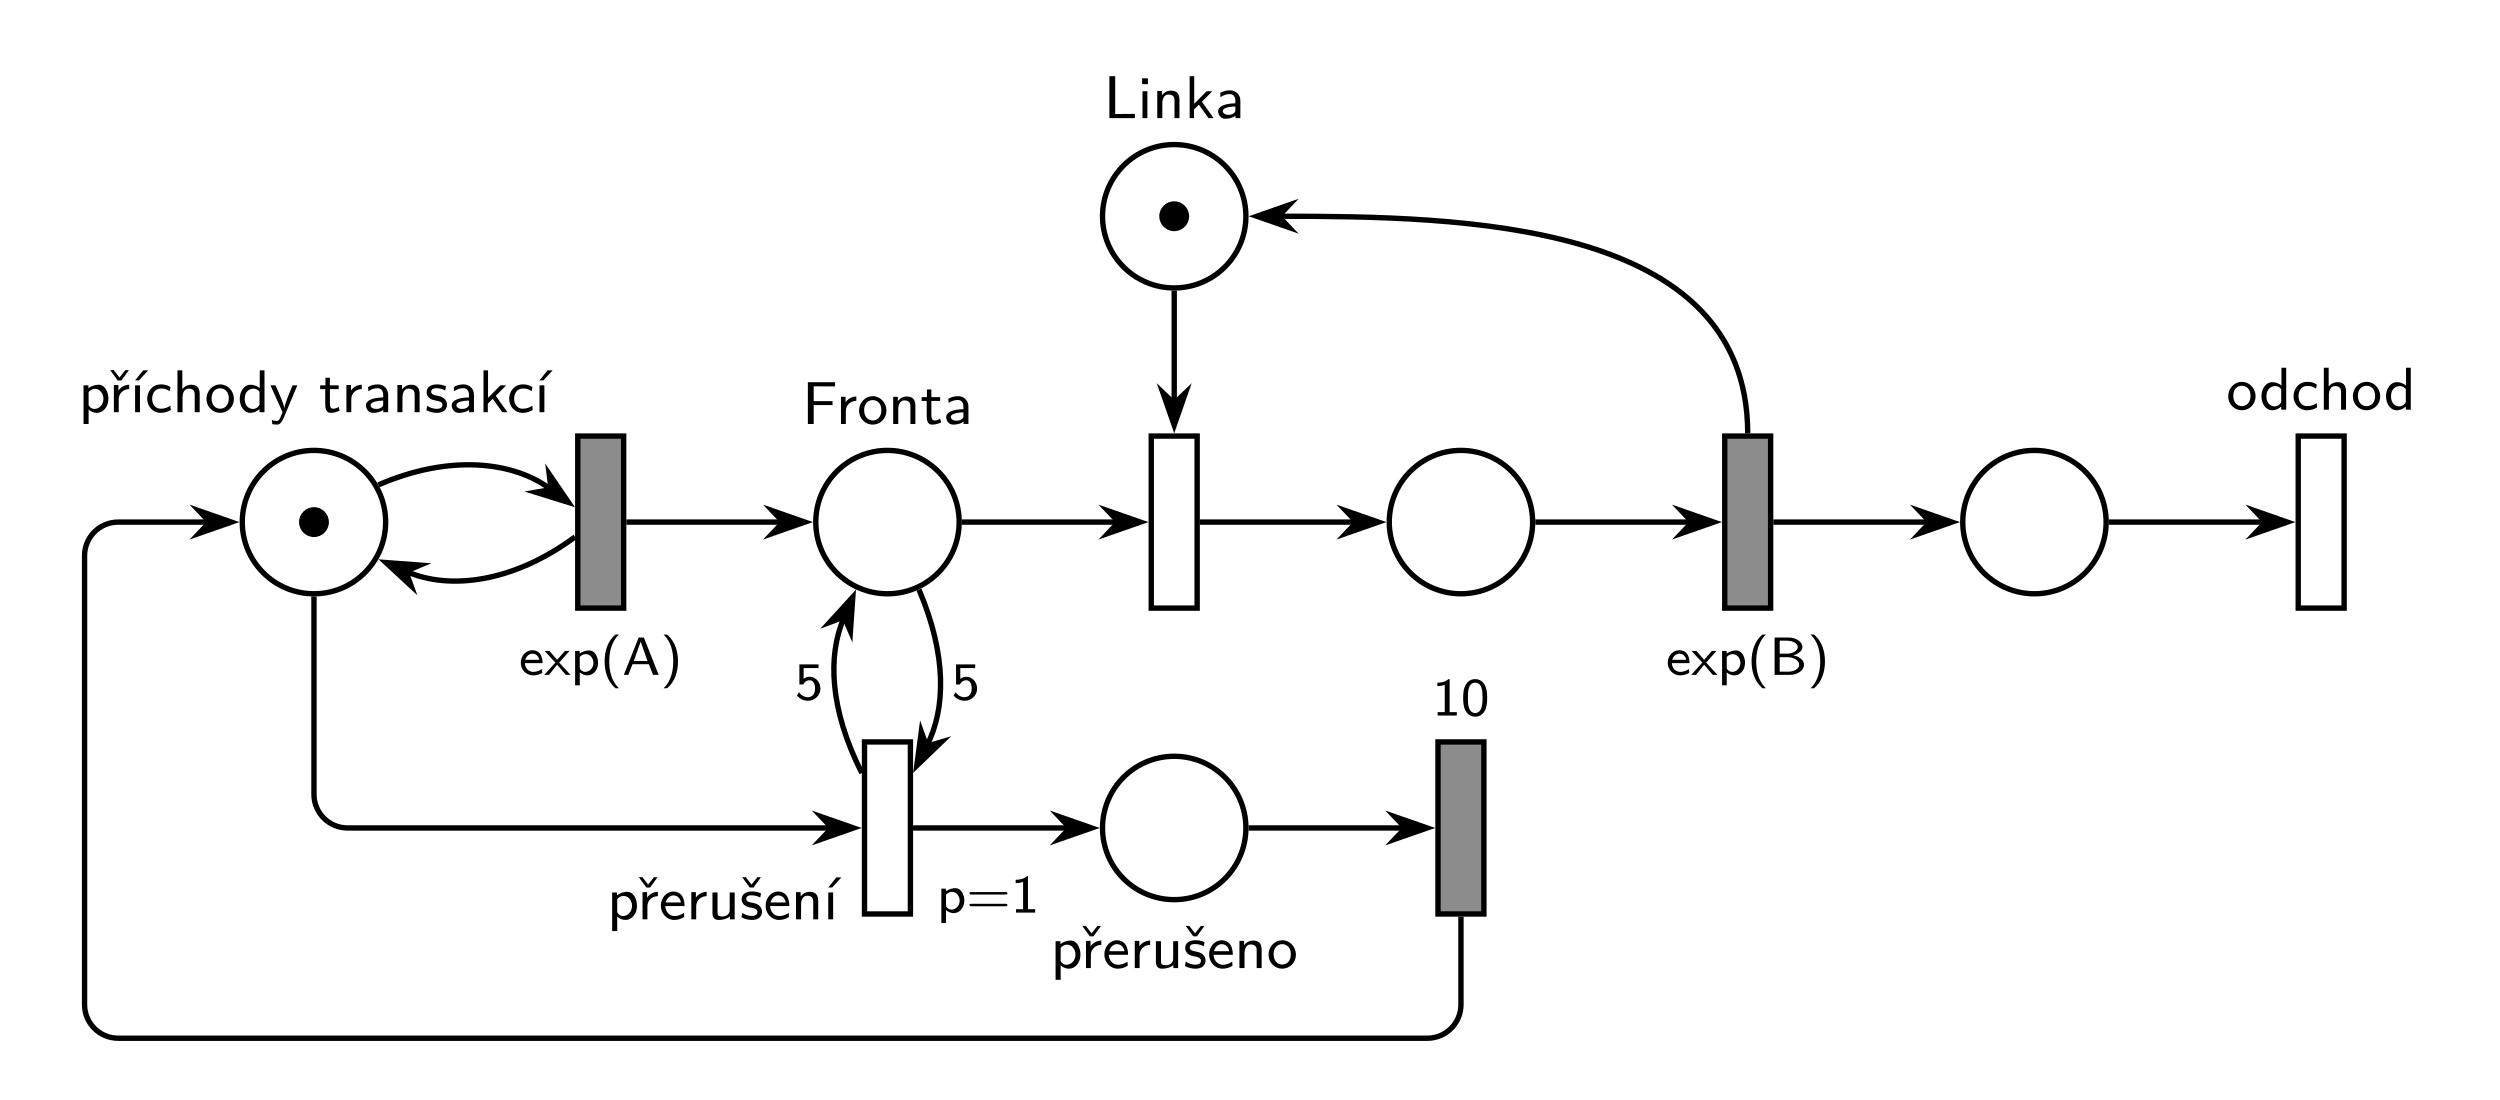
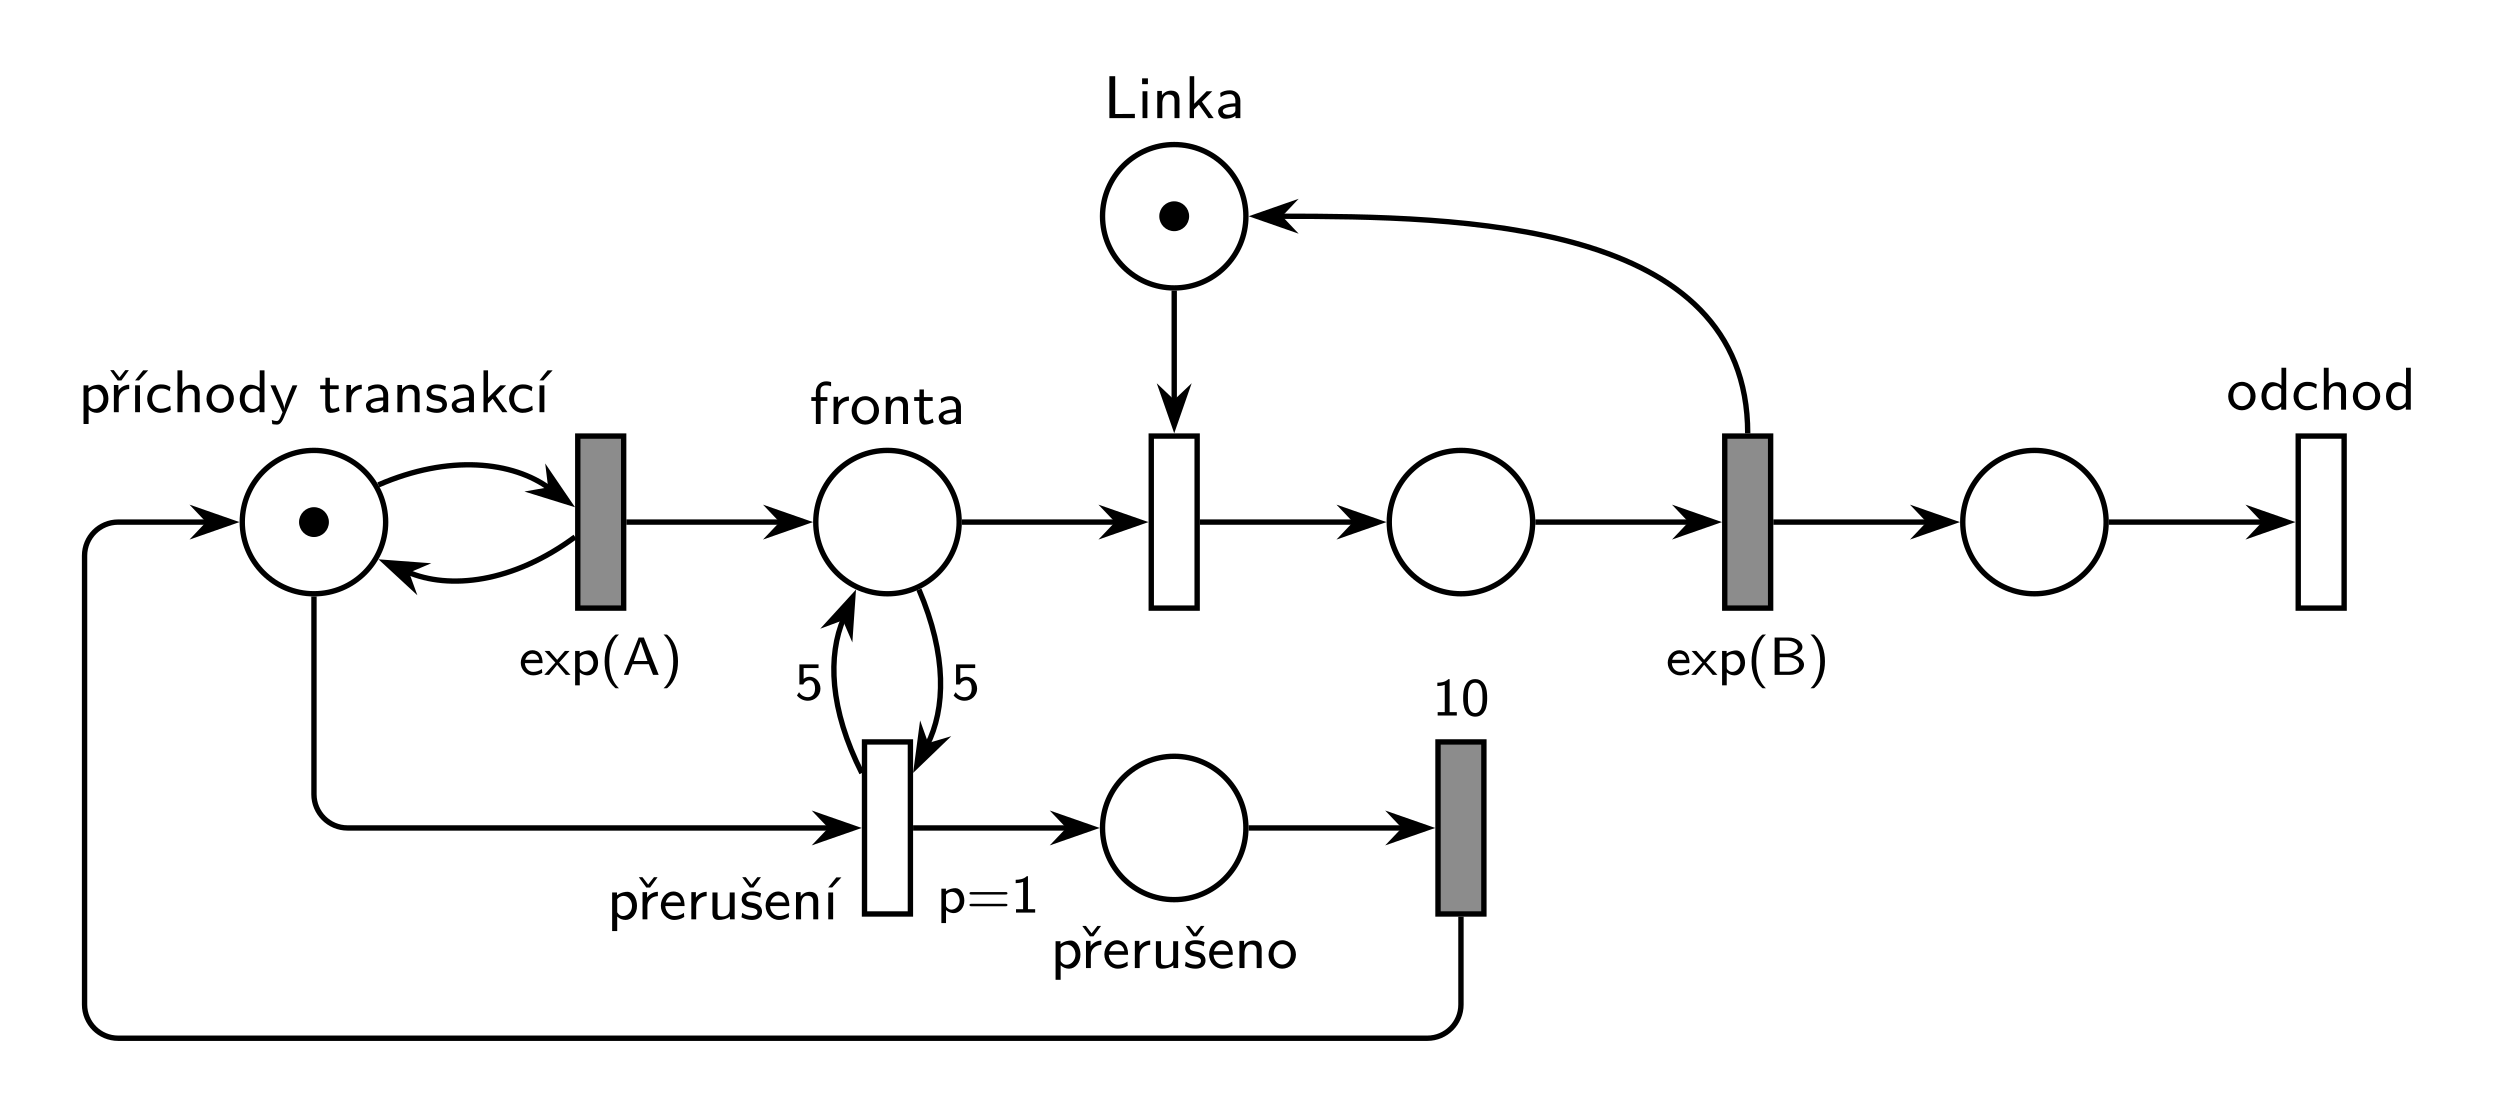
<svg xmlns="http://www.w3.org/2000/svg" xmlns:xlink="http://www.w3.org/1999/xlink" width="369.179pt" height="162.324pt" viewBox="0 0 369.179 162.324">
  <defs>
    <g>
      <g id="glyph-0-0">
        <path d="M 4.406 -1.984 C 4.406 -3.062 3.844 -4.062 2.984 -4.062 C 2.734 -4.062 2.062 -4.016 1.453 -3.531 L 1.453 -3.969 L 0.734 -3.969 L 0.734 1.734 L 1.484 1.734 L 1.484 -0.406 C 1.812 -0.094 2.25 0.094 2.719 0.094 C 3.625 0.094 4.406 -0.781 4.406 -1.984 Z M 3.672 -1.984 C 3.672 -1.125 3.047 -0.484 2.344 -0.484 C 2.062 -0.484 1.734 -0.594 1.484 -1.031 L 1.484 -2.969 C 1.594 -3.125 1.922 -3.453 2.438 -3.453 C 3.109 -3.453 3.672 -2.812 3.672 -1.984 Z M 3.672 -1.984 " />
      </g>
      <g id="glyph-0-1">
        <path d="M 3 -3.422 L 3 -4.062 C 2.359 -4.047 1.766 -3.734 1.406 -3.203 L 1.406 -4.016 L 0.734 -4.016 L 0.734 0 L 1.453 0 L 1.453 -1.906 C 1.453 -2.844 2.188 -3.406 3 -3.422 Z M 2.953 -6.219 L 2.422 -6.219 L 1.562 -5.125 L 0.719 -6.219 L 0.188 -6.219 L 1.297 -4.688 L 1.844 -4.688 Z M 2.953 -6.219 " />
      </g>
      <g id="glyph-0-2">
        <path d="M 1.453 0 L 1.453 -3.969 L 0.734 -3.969 L 0.734 0 Z M 2.672 -6.188 L 1.922 -6.188 L 0.734 -4.703 L 1.312 -4.703 Z M 2.672 -6.188 " />
      </g>
      <g id="glyph-0-3">
        <path d="M 3.812 -0.328 L 3.75 -0.969 C 3.328 -0.672 2.859 -0.516 2.312 -0.516 C 1.562 -0.516 1.062 -1.141 1.062 -1.984 C 1.062 -2.672 1.406 -3.5 2.359 -3.5 C 2.922 -3.5 3.203 -3.406 3.656 -3.094 L 3.766 -3.719 C 3.266 -4 2.984 -4.109 2.344 -4.109 C 1.078 -4.109 0.328 -3.047 0.328 -1.984 C 0.328 -0.875 1.156 0.094 2.312 0.094 C 2.938 0.094 3.406 -0.094 3.812 -0.328 Z M 3.812 -0.328 " />
      </g>
      <g id="glyph-0-4">
        <path d="M 4 0 L 4 -2.656 C 4 -3.312 3.828 -4.062 2.75 -4.062 C 2.234 -4.062 1.75 -3.812 1.438 -3.422 L 1.438 -6.188 L 0.719 -6.188 L 0.719 0 L 1.469 0 L 1.469 -2.172 C 1.469 -2.766 1.688 -3.484 2.375 -3.484 C 3.266 -3.484 3.266 -2.844 3.266 -2.594 L 3.266 0 Z M 4 0 " />
      </g>
      <g id="glyph-0-5">
        <path d="M 4.312 -1.969 C 4.312 -3.125 3.422 -4.109 2.281 -4.109 C 1.172 -4.109 0.266 -3.156 0.266 -1.969 C 0.266 -0.781 1.203 0.094 2.281 0.094 C 3.391 0.094 4.312 -0.797 4.312 -1.969 Z M 3.562 -2.047 C 3.562 -1.016 2.938 -0.516 2.297 -0.516 C 1.609 -0.516 1.016 -1.047 1.016 -2.047 C 1.016 -3.094 1.672 -3.531 2.281 -3.531 C 2.922 -3.531 3.562 -3.078 3.562 -2.047 Z M 3.562 -2.047 " />
      </g>
      <g id="glyph-0-6">
        <path d="M 3.984 0 L 3.984 -6.188 L 3.281 -6.188 L 3.281 -3.562 C 2.781 -3.984 2.203 -4.062 1.922 -4.062 C 1.016 -4.062 0.328 -3.125 0.328 -1.984 C 0.328 -0.828 1.016 0.094 1.875 0.094 C 2.156 0.094 2.719 0.031 3.25 -0.469 L 3.25 0 Z M 3.25 -1.266 C 3.25 -1.094 3.25 -1.078 3.156 -0.953 C 2.906 -0.625 2.609 -0.484 2.281 -0.484 C 1.703 -0.484 1.062 -0.906 1.062 -1.969 C 1.062 -3.109 1.812 -3.484 2.375 -3.484 C 2.797 -3.484 3.078 -3.25 3.25 -3.016 Z M 3.25 -1.266 " />
      </g>
      <g id="glyph-0-7">
        <path d="M 4.094 -3.969 L 3.391 -3.969 C 2.719 -2.344 2.219 -1.156 2.172 -0.531 C 2.156 -0.938 1.781 -1.859 1.672 -2.109 C 1.297 -3.031 1.156 -3.328 0.875 -3.969 L 0.125 -3.969 L 1.906 0 L 1.578 0.797 C 1.344 1.297 1.172 1.297 1.047 1.297 C 0.906 1.297 0.594 1.266 0.328 1.141 L 0.391 1.75 C 0.406 1.766 0.734 1.828 1.047 1.828 C 1.281 1.828 1.672 1.828 2.109 0.766 Z M 4.094 -3.969 " />
      </g>
      <g id="glyph-0-8">
        <path d="M 3.047 -0.234 L 2.906 -0.797 C 2.672 -0.609 2.359 -0.516 2.078 -0.516 C 1.734 -0.516 1.609 -0.828 1.609 -1.281 L 1.609 -3.406 L 2.906 -3.406 L 2.906 -3.969 L 1.609 -3.969 L 1.609 -5.094 L 0.953 -5.094 L 0.953 -3.969 L 0.172 -3.969 L 0.172 -3.406 L 0.922 -3.406 L 0.922 -1.125 C 0.922 -0.594 1.047 0.094 1.688 0.094 C 2.094 0.094 2.547 0.016 3.047 -0.234 Z M 3.047 -0.234 " />
      </g>
      <g id="glyph-0-9">
        <path d="M 3 -3.422 L 3 -4.062 C 2.359 -4.047 1.766 -3.734 1.406 -3.203 L 1.406 -4.016 L 0.734 -4.016 L 0.734 0 L 1.453 0 L 1.453 -1.906 C 1.453 -2.844 2.188 -3.406 3 -3.422 Z M 3 -3.422 " />
      </g>
      <g id="glyph-0-10">
        <path d="M 3.766 0 L 3.766 -2.578 C 3.766 -3.469 3.109 -4.109 2.234 -4.109 C 1.656 -4.109 1.219 -3.969 0.797 -3.719 L 0.844 -3.094 C 1.297 -3.422 1.734 -3.547 2.219 -3.547 C 2.719 -3.547 3.031 -3.156 3.031 -2.562 L 3.031 -2.188 C 1.484 -2.156 0.484 -1.75 0.484 -1.031 C 0.484 -0.609 0.766 0.094 1.531 0.094 C 1.719 0.094 2.484 0.078 3.047 -0.344 L 3.047 0 Z M 3.031 -1.25 C 3.031 -1.062 3.031 -0.844 2.703 -0.656 C 2.484 -0.516 2.188 -0.484 2 -0.484 C 1.547 -0.484 1.172 -0.703 1.172 -1.047 C 1.172 -1.688 2.906 -1.719 3.031 -1.719 Z M 3.031 -1.25 " />
      </g>
      <g id="glyph-0-11">
        <path d="M 4 0 L 4 -2.656 C 4 -3.312 3.828 -4.062 2.75 -4.062 C 2.047 -4.062 1.609 -3.656 1.406 -3.375 L 1.406 -4.016 L 0.719 -4.016 L 0.719 0 L 1.469 0 L 1.469 -2.172 C 1.469 -2.766 1.688 -3.484 2.375 -3.484 C 3.266 -3.484 3.266 -2.844 3.266 -2.594 L 3.266 0 Z M 4 0 " />
      </g>
      <g id="glyph-0-12">
        <path d="M 3.297 -1.156 C 3.297 -1.469 3.172 -1.781 2.859 -2.047 C 2.562 -2.297 2.297 -2.359 1.734 -2.469 C 1.422 -2.531 0.969 -2.609 0.969 -3.031 C 0.969 -3.547 1.609 -3.547 1.734 -3.547 C 2.391 -3.547 2.781 -3.344 3.031 -3.203 L 3.156 -3.828 C 2.594 -4.078 2.188 -4.109 1.812 -4.109 C 1.609 -4.109 0.297 -4.109 0.297 -2.938 C 0.297 -2.5 0.562 -2.234 0.656 -2.141 C 1 -1.844 1.234 -1.797 1.844 -1.688 C 2.125 -1.625 2.625 -1.531 2.625 -1.078 C 2.625 -0.5 1.906 -0.5 1.797 -0.5 C 1.266 -0.5 0.766 -0.672 0.375 -0.953 L 0.266 -0.297 C 0.797 -0.016 1.344 0.094 1.797 0.094 C 2.375 0.094 3.297 -0.094 3.297 -1.156 Z M 3.297 -1.156 " />
      </g>
      <g id="glyph-0-13">
        <path d="M 4.312 0 L 2.578 -2.422 L 4.109 -3.969 L 3.266 -3.969 L 1.438 -2.125 L 1.438 -6.188 L 0.766 -6.188 L 0.766 0 L 1.406 0 L 1.406 -1.266 L 2.125 -1.984 L 3.547 0 Z M 4.312 0 " />
      </g>
      <g id="glyph-0-14">
-         <path d="M 4.859 -5.547 L 4.859 -6.172 L 0.844 -6.172 L 0.844 0 L 1.703 0 L 1.703 -2.797 L 4.484 -2.797 L 4.484 -3.375 L 1.703 -3.375 L 1.703 -5.562 L 2 -5.562 L 4.125 -5.547 Z M 4.859 -5.547 " />
+         <path d="M 3.172 -5.562 L 3.172 -6.188 C 3.062 -6.219 2.781 -6.297 2.438 -6.297 C 1.578 -6.297 0.922 -5.641 0.922 -4.75 L 0.922 -3.969 L 0.25 -3.969 L 0.25 -3.406 L 0.922 -3.406 L 0.922 0 L 1.625 0 L 1.625 -3.406 L 2.625 -3.406 L 2.625 -3.969 L 1.609 -3.969 L 1.609 -5 C 1.609 -5.641 2.188 -5.703 2.438 -5.703 C 2.516 -5.703 2.812 -5.703 3.172 -5.562 Z M 3.172 -5.562 " />
      </g>
      <g id="glyph-0-15">
        <path d="M 4.609 0 L 4.609 -0.625 L 4.219 -0.625 L 2.047 -0.609 L 1.703 -0.609 L 1.703 -6.188 L 0.844 -6.188 L 0.844 0 Z M 4.609 0 " />
      </g>
      <g id="glyph-0-16">
        <path d="M 1.453 0 L 1.453 -3.969 L 0.734 -3.969 L 0.734 0 Z M 1.531 -5.016 L 1.531 -5.875 L 0.672 -5.875 L 0.672 -5.016 Z M 1.531 -5.016 " />
      </g>
      <g id="glyph-0-17">
        <path d="M 3.812 -1.953 C 3.812 -2.234 3.797 -2.906 3.453 -3.438 C 3.078 -4 2.5 -4.109 2.172 -4.109 C 1.141 -4.109 0.312 -3.156 0.312 -2.016 C 0.312 -0.844 1.188 0.094 2.297 0.094 C 2.734 0.094 3.25 -0.016 3.766 -0.344 L 3.719 -0.953 C 3.156 -0.547 2.625 -0.484 2.312 -0.484 C 1.562 -0.484 1 -1.141 0.969 -1.953 Z M 3.281 -2.484 L 1.031 -2.484 C 1.172 -3.047 1.609 -3.531 2.172 -3.531 C 2.5 -3.531 3.109 -3.375 3.281 -2.484 Z M 3.281 -2.484 " />
      </g>
      <g id="glyph-0-18">
        <path d="M 4 0 L 4 -3.969 L 3.266 -3.969 L 3.266 -1.391 C 3.266 -0.672 2.703 -0.422 2.172 -0.422 C 1.531 -0.422 1.469 -0.641 1.469 -1.016 L 1.469 -3.969 L 0.719 -3.969 L 0.719 -0.969 C 0.719 -0.219 1.031 0.094 1.656 0.094 C 2.172 0.094 2.875 -0.047 3.297 -0.422 L 3.297 0 Z M 4 0 " />
      </g>
      <g id="glyph-0-19">
        <path d="M 3.297 -1.156 C 3.297 -1.469 3.172 -1.781 2.859 -2.047 C 2.562 -2.297 2.297 -2.359 1.734 -2.469 C 1.422 -2.531 0.969 -2.609 0.969 -3.031 C 0.969 -3.547 1.609 -3.547 1.734 -3.547 C 2.391 -3.547 2.781 -3.344 3.031 -3.203 L 3.156 -3.828 C 2.594 -4.078 2.188 -4.109 1.812 -4.109 C 1.609 -4.109 0.297 -4.109 0.297 -2.938 C 0.297 -2.5 0.562 -2.234 0.656 -2.141 C 1 -1.844 1.234 -1.797 1.844 -1.688 C 2.125 -1.625 2.625 -1.531 2.625 -1.078 C 2.625 -0.5 1.906 -0.5 1.797 -0.5 C 1.266 -0.5 0.766 -0.672 0.375 -0.953 L 0.266 -0.297 C 0.797 -0.016 1.344 0.094 1.797 0.094 C 2.375 0.094 3.297 -0.094 3.297 -1.156 Z M 3.141 -6.219 L 2.609 -6.219 L 1.75 -5.125 L 0.906 -6.219 L 0.375 -6.219 L 1.484 -4.688 L 2.031 -4.688 Z M 3.141 -6.219 " />
      </g>
      <g id="glyph-1-0">
        <path d="M 3.5 -1.734 C 3.5 -2.109 3.453 -2.641 3.141 -3.094 C 2.859 -3.5 2.375 -3.641 2 -3.641 C 1.031 -3.641 0.281 -2.797 0.281 -1.781 C 0.281 -0.766 1.078 0.078 2.125 0.078 C 2.578 0.078 3.062 -0.062 3.453 -0.297 L 3.406 -0.859 C 2.969 -0.547 2.469 -0.438 2.125 -0.438 C 1.438 -0.438 0.906 -1.016 0.891 -1.734 Z M 3.016 -2.219 L 0.938 -2.219 C 1.125 -2.844 1.594 -3.125 2 -3.125 C 2.344 -3.125 2.859 -2.953 3.016 -2.219 Z M 3.016 -2.219 " />
      </g>
      <g id="glyph-1-1">
        <path d="M 3.875 0 L 2.203 -1.812 L 3.734 -3.531 L 3.047 -3.531 L 1.906 -2.219 L 0.766 -3.531 L 0.047 -3.531 L 1.641 -1.812 L 0 0 L 0.703 0 L 1.906 -1.5 L 3.172 0 Z M 3.875 0 " />
      </g>
      <g id="glyph-1-2">
        <path d="M 4.062 -1.766 C 4.062 -2.719 3.547 -3.609 2.75 -3.609 C 2.391 -3.609 1.797 -3.5 1.344 -3.141 L 1.344 -3.531 L 0.672 -3.531 L 0.672 1.547 L 1.359 1.547 L 1.359 -0.375 C 1.781 0.016 2.234 0.078 2.516 0.078 C 3.344 0.078 4.062 -0.719 4.062 -1.766 Z M 3.375 -1.766 C 3.375 -0.984 2.781 -0.438 2.156 -0.438 C 2.047 -0.438 1.844 -0.453 1.641 -0.625 C 1.391 -0.812 1.359 -0.922 1.359 -1.078 L 1.359 -2.641 C 1.547 -2.859 1.859 -3.062 2.234 -3.062 C 2.875 -3.062 3.375 -2.469 3.375 -1.766 Z M 3.375 -1.766 " />
      </g>
      <g id="glyph-1-3">
        <path d="M 2.797 1.984 C 2.781 1.969 2.016 1.312 1.641 0.078 C 1.453 -0.547 1.359 -1.203 1.359 -1.984 C 1.359 -4.734 2.641 -5.812 2.797 -5.953 L 2.422 -5.953 C 2.281 -5.953 2.266 -5.953 2.172 -5.859 C 1.172 -5 0.672 -3.578 0.672 -1.984 C 0.672 -0.484 1.125 0.953 2.172 1.875 C 2.266 1.984 2.281 1.984 2.422 1.984 Z M 2.797 1.984 " />
      </g>
      <g id="glyph-1-4">
        <path d="M 5.375 0 L 3.188 -5.516 L 2.422 -5.516 L 0.234 0 L 0.891 0 L 1.516 -1.578 L 3.922 -1.578 L 4.547 0 Z M 3.719 -2.047 L 1.703 -2.047 L 2.719 -4.906 Z M 3.719 -2.047 " />
      </g>
      <g id="glyph-1-5">
        <path d="M 2.609 -1.984 C 2.609 -3.484 2.156 -4.922 1.109 -5.844 C 1 -5.953 0.984 -5.953 0.844 -5.953 L 0.469 -5.953 C 0.484 -5.938 1.266 -5.281 1.625 -4.047 C 1.812 -3.422 1.906 -2.766 1.906 -1.984 C 1.906 0.766 0.625 1.844 0.469 1.984 L 0.844 1.984 C 0.984 1.984 1 1.984 1.094 1.891 C 2.094 1.031 2.609 -0.391 2.609 -1.984 Z M 2.609 -1.984 " />
      </g>
      <g id="glyph-1-6">
        <path d="M 5.141 -1.5 C 5.141 -2.188 4.406 -2.75 3.531 -2.875 C 4.344 -3.078 4.906 -3.562 4.906 -4.125 C 4.906 -4.859 4 -5.516 2.828 -5.516 L 0.797 -5.516 L 0.797 0 L 3.062 0 C 4.234 0 5.141 -0.703 5.141 -1.5 Z M 4.219 -4.125 C 4.219 -3.594 3.5 -3.125 2.594 -3.125 L 1.547 -3.125 L 1.547 -5.047 L 2.594 -5.047 C 3.484 -5.047 4.219 -4.625 4.219 -4.125 Z M 4.422 -1.5 C 4.422 -0.906 3.688 -0.469 2.812 -0.469 L 1.547 -0.469 L 1.547 -2.609 L 2.672 -2.609 C 3.672 -2.609 4.422 -2.094 4.422 -1.5 Z M 4.422 -1.5 " />
      </g>
      <g id="glyph-1-7">
        <path d="M 6.078 -2.844 C 6.078 -3.031 5.906 -3.031 5.797 -3.031 L 0.75 -3.031 C 0.641 -3.031 0.469 -3.031 0.469 -2.844 C 0.469 -2.672 0.641 -2.672 0.75 -2.672 L 5.797 -2.672 C 5.906 -2.672 6.078 -2.672 6.078 -2.844 Z M 6.078 -1.125 C 6.078 -1.297 5.906 -1.297 5.797 -1.297 L 0.75 -1.297 C 0.641 -1.297 0.469 -1.297 0.469 -1.125 C 0.469 -0.938 0.641 -0.938 0.75 -0.938 L 5.797 -0.938 C 5.906 -0.938 6.078 -0.938 6.078 -1.125 Z M 6.078 -1.125 " />
      </g>
      <g id="glyph-1-8">
        <path d="M 3.609 0 L 3.609 -0.5 L 2.547 -0.5 L 2.547 -5.375 L 2.375 -5.375 C 1.859 -4.891 1.203 -4.859 0.734 -4.844 L 0.734 -4.344 C 1.047 -4.359 1.438 -4.375 1.828 -4.531 L 1.828 -0.5 L 0.781 -0.5 L 0.781 0 Z M 3.609 0 " />
      </g>
      <g id="glyph-1-9">
        <path d="M 3.875 -2.578 C 3.875 -2.953 3.875 -3.891 3.5 -4.547 C 3.094 -5.25 2.484 -5.375 2.109 -5.375 C 1.75 -5.375 1.125 -5.266 0.734 -4.578 C 0.344 -3.938 0.328 -3.078 0.328 -2.578 C 0.328 -2 0.359 -1.266 0.703 -0.672 C 1.047 -0.031 1.641 0.172 2.109 0.172 C 2.891 0.172 3.328 -0.297 3.578 -0.797 C 3.844 -1.359 3.875 -2.094 3.875 -2.578 Z M 3.188 -2.688 C 3.188 -2.156 3.188 -1.562 3 -1.062 C 2.766 -0.484 2.359 -0.359 2.109 -0.359 C 1.766 -0.359 1.391 -0.547 1.188 -1.125 C 1.031 -1.609 1.031 -2.109 1.031 -2.688 C 1.031 -3.406 1.031 -4.844 2.109 -4.844 C 3.188 -4.844 3.188 -3.406 3.188 -2.688 Z M 3.188 -2.688 " />
      </g>
      <g id="glyph-1-10">
        <path d="M 3.781 -1.609 C 3.781 -2.594 3.062 -3.375 2.188 -3.375 C 1.844 -3.375 1.547 -3.266 1.297 -3.062 L 1.297 -4.656 L 3.5 -4.656 L 3.5 -5.203 L 0.672 -5.203 L 0.672 -2.234 L 1.25 -2.234 C 1.438 -2.672 1.812 -2.859 2.172 -2.859 C 2.5 -2.859 2.984 -2.641 2.984 -1.625 C 2.984 -0.594 2.328 -0.359 1.922 -0.359 C 1.391 -0.359 0.891 -0.641 0.625 -1.094 L 0.312 -0.609 C 0.703 -0.125 1.297 0.172 1.922 0.172 C 2.969 0.172 3.781 -0.641 3.781 -1.609 Z M 3.781 -1.609 " />
      </g>
    </g>
    <clipPath id="clip-0">
      <path clip-rule="nonzero" d="M 0.355 0 L 368.004 0 L 368.004 161.652 L 0.355 161.652 Z M 0.355 0 " />
    </clipPath>
    <clipPath id="clip-1">
      <path clip-rule="nonzero" d="M 1 65 L 227 65 L 227 161.652 L 1 161.652 Z M 1 65 " />
    </clipPath>
  </defs>
  <g clip-path="url(#clip-0)">
    <path fill-rule="nonzero" fill="rgb(100%, 100%, 100%)" fill-opacity="1" d="M 0.355 161.652 L 0.355 0 L 368.008 0 L 368.008 161.652 Z M 0.355 161.652 " />
  </g>
  <path fill="none" stroke-width="0.797" stroke-linecap="butt" stroke-linejoin="miter" stroke="rgb(0%, 0%, 0%)" stroke-opacity="1" stroke-miterlimit="10" d="M 10.628 0.001 C 10.628 5.869 5.87 10.631 -0.002 10.631 C -5.87 10.631 -10.632 5.869 -10.632 0.001 C -10.632 -5.871 -5.87 -10.629 -0.002 -10.629 C 5.87 -10.629 10.628 -5.871 10.628 0.001 Z M 10.628 0.001 " transform="matrix(0.995853, 0, 0, -0.995853, 46.36514, 77.09892)" />
  <path fill-rule="nonzero" fill="rgb(0%, 0%, 0%)" fill-opacity="1" d="M 48.57 77.098 C 48.57 75.883 47.582 74.895 46.363 74.895 C 45.148 74.895 44.16 75.883 44.16 77.098 C 44.16 78.316 45.148 79.305 46.363 79.305 C 47.582 79.305 48.57 78.316 48.57 77.098 Z M 48.57 77.098 " />
  <g fill="rgb(0%, 0%, 0%)" fill-opacity="1">
    <use xlink:href="#glyph-0-0" x="11.601" y="60.874" />
  </g>
  <g fill="rgb(0%, 0%, 0%)" fill-opacity="1">
    <use xlink:href="#glyph-0-1" x="16.082" y="60.874" />
    <use xlink:href="#glyph-0-2" x="19.217" y="60.874" />
    <use xlink:href="#glyph-0-3" x="21.408" y="60.874" />
    <use xlink:href="#glyph-0-4" x="25.487" y="60.874" />
    <use xlink:href="#glyph-0-5" x="30.226" y="60.874" />
  </g>
  <g fill="rgb(0%, 0%, 0%)" fill-opacity="1">
    <use xlink:href="#glyph-0-6" x="35.074" y="60.874" />
    <use xlink:href="#glyph-0-7" x="39.814" y="60.874" />
  </g>
  <g fill="rgb(0%, 0%, 0%)" fill-opacity="1">
    <use xlink:href="#glyph-0-8" x="47.107" y="60.874" />
    <use xlink:href="#glyph-0-9" x="50.421" y="60.874" />
    <use xlink:href="#glyph-0-10" x="53.556" y="60.874" />
    <use xlink:href="#glyph-0-11" x="57.965" y="60.874" />
    <use xlink:href="#glyph-0-12" x="62.705" y="60.874" />
    <use xlink:href="#glyph-0-10" x="66.223" y="60.874" />
    <use xlink:href="#glyph-0-13" x="70.632" y="60.874" />
  </g>
  <g fill="rgb(0%, 0%, 0%)" fill-opacity="1">
    <use xlink:href="#glyph-0-3" x="74.858" y="60.874" />
    <use xlink:href="#glyph-0-2" x="78.937" y="60.874" />
  </g>
  <path fill="none" stroke-width="0.797" stroke-linecap="butt" stroke-linejoin="miter" stroke="rgb(0%, 0%, 0%)" stroke-opacity="1" stroke-miterlimit="10" d="M 95.672 0.001 C 95.672 5.869 90.91 10.631 85.042 10.631 C 79.17 10.631 74.412 5.869 74.412 0.001 C 74.412 -5.871 79.17 -10.629 85.042 -10.629 C 90.91 -10.629 95.672 -5.871 95.672 0.001 Z M 95.672 0.001 " transform="matrix(0.995853, 0, 0, -0.995853, 46.36514, 77.09892)" />
  <g fill="rgb(0%, 0%, 0%)" fill-opacity="1">
-     <use xlink:href="#glyph-0-14" x="118.457" y="62.611" />
-   </g>
-   <g fill="rgb(0%, 0%, 0%)" fill-opacity="1">
-     <use xlink:href="#glyph-0-9" x="123.455" y="62.611" />
-     <use xlink:href="#glyph-0-5" x="126.59" y="62.611" />
-     <use xlink:href="#glyph-0-11" x="131.178" y="62.611" />
-   </g>
-   <g fill="rgb(0%, 0%, 0%)" fill-opacity="1">
-     <use xlink:href="#glyph-0-8" x="135.927" y="62.611" />
-     <use xlink:href="#glyph-0-10" x="139.241" y="62.611" />
+     <use xlink:href="#glyph-0-14" x="119.556" y="62.611" />
+     <use xlink:href="#glyph-0-9" x="122.36" y="62.611" />
+     <use xlink:href="#glyph-0-5" x="125.495" y="62.611" />
+     <use xlink:href="#glyph-0-11" x="130.084" y="62.611" />
+     <use xlink:href="#glyph-0-8" x="134.824" y="62.611" />
+     <use xlink:href="#glyph-0-10" x="138.137" y="62.611" />
  </g>
  <path fill="none" stroke-width="0.797" stroke-linecap="butt" stroke-linejoin="miter" stroke="rgb(0%, 0%, 0%)" stroke-opacity="1" stroke-miterlimit="10" d="M 138.192 45.353 C 138.192 51.225 133.43 55.983 127.562 55.983 C 121.69 55.983 116.932 51.225 116.932 45.353 C 116.932 39.485 121.69 34.723 127.562 34.723 C 133.43 34.723 138.192 39.485 138.192 45.353 Z M 138.192 45.353 " transform="matrix(0.995853, 0, 0, -0.995853, 46.36514, 77.09892)" />
  <path fill-rule="nonzero" fill="rgb(0%, 0%, 0%)" fill-opacity="1" d="M 175.602 31.934 C 175.602 30.715 174.613 29.727 173.398 29.727 C 172.18 29.727 171.191 30.715 171.191 31.934 C 171.191 33.148 172.18 34.137 173.398 34.137 C 174.613 34.137 175.602 33.148 175.602 31.934 Z M 175.602 31.934 " />
  <g fill="rgb(0%, 0%, 0%)" fill-opacity="1">
-     <use xlink:href="#glyph-0-15" x="162.98" y="17.444" />
-     <use xlink:href="#glyph-0-16" x="167.983" y="17.444" />
-     <use xlink:href="#glyph-0-11" x="170.174" y="17.444" />
-     <use xlink:href="#glyph-0-13" x="174.913" y="17.444" />
-     <use xlink:href="#glyph-0-10" x="179.399" y="17.444" />
+     <use xlink:href="#glyph-0-15" x="162.981" y="17.444" />
+     <use xlink:href="#glyph-0-16" x="167.984" y="17.444" />
+     <use xlink:href="#glyph-0-11" x="170.175" y="17.444" />
+     <use xlink:href="#glyph-0-13" x="174.914" y="17.444" />
+     <use xlink:href="#glyph-0-10" x="179.4" y="17.444" />
  </g>
  <path fill="none" stroke-width="0.797" stroke-linecap="butt" stroke-linejoin="miter" stroke="rgb(0%, 0%, 0%)" stroke-opacity="1" stroke-miterlimit="10" d="M 180.712 0.001 C 180.712 5.869 175.951 10.631 170.082 10.631 C 164.21 10.631 159.452 5.869 159.452 0.001 C 159.452 -5.871 164.21 -10.629 170.082 -10.629 C 175.951 -10.629 180.712 -5.871 180.712 0.001 Z M 180.712 0.001 " transform="matrix(0.995853, 0, 0, -0.995853, 46.36514, 77.09892)" />
  <path fill="none" stroke-width="0.797" stroke-linecap="butt" stroke-linejoin="miter" stroke="rgb(0%, 0%, 0%)" stroke-opacity="1" stroke-miterlimit="10" d="M 265.753 0.001 C 265.753 5.869 260.991 10.631 255.123 10.631 C 249.251 10.631 244.493 5.869 244.493 0.001 C 244.493 -5.871 249.251 -10.629 255.123 -10.629 C 260.991 -10.629 265.753 -5.871 265.753 0.001 Z M 265.753 0.001 " transform="matrix(0.995853, 0, 0, -0.995853, 46.36514, 77.09892)" />
  <path fill="none" stroke-width="0.797" stroke-linecap="butt" stroke-linejoin="miter" stroke="rgb(0%, 0%, 0%)" stroke-opacity="1" stroke-miterlimit="10" d="M 138.192 -45.355 C 138.192 -39.483 133.43 -34.725 127.562 -34.725 C 121.69 -34.725 116.932 -39.483 116.932 -45.355 C 116.932 -51.227 121.69 -55.985 127.562 -55.985 C 133.43 -55.985 138.192 -51.227 138.192 -45.355 Z M 138.192 -45.355 " transform="matrix(0.995853, 0, 0, -0.995853, 46.36514, 77.09892)" />
  <g fill="rgb(0%, 0%, 0%)" fill-opacity="1">
    <use xlink:href="#glyph-0-0" x="155.145" y="142.954" />
  </g>
  <g fill="rgb(0%, 0%, 0%)" fill-opacity="1">
    <use xlink:href="#glyph-0-1" x="159.635" y="142.954" />
    <use xlink:href="#glyph-0-17" x="162.77" y="142.954" />
-   </g>
-   <g fill="rgb(0%, 0%, 0%)" fill-opacity="1">
-     <use xlink:href="#glyph-0-9" x="166.84" y="142.954" />
+     <use xlink:href="#glyph-0-9" x="166.849" y="142.954" />
+   </g>
+   <g fill="rgb(0%, 0%, 0%)" fill-opacity="1">
    <use xlink:href="#glyph-0-18" x="169.975" y="142.954" />
  </g>
  <g fill="rgb(0%, 0%, 0%)" fill-opacity="1">
    <use xlink:href="#glyph-0-19" x="174.723" y="142.954" />
    <use xlink:href="#glyph-0-17" x="178.241" y="142.954" />
  </g>
  <g fill="rgb(0%, 0%, 0%)" fill-opacity="1">
    <use xlink:href="#glyph-0-11" x="182.311" y="142.954" />
  </g>
  <g fill="rgb(0%, 0%, 0%)" fill-opacity="1">
    <use xlink:href="#glyph-0-5" x="187.06" y="142.954" />
  </g>
  <path fill-rule="nonzero" fill="rgb(54.999%, 54.999%, 54.999%)" fill-opacity="1" stroke-width="0.797" stroke-linecap="butt" stroke-linejoin="miter" stroke="rgb(0%, 0%, 0%)" stroke-opacity="1" stroke-miterlimit="10" d="M 39.117 -12.755 L 45.923 -12.755 L 45.923 12.757 L 39.117 12.757 Z M 39.117 -12.755 " transform="matrix(0.995853, 0, 0, -0.995853, 46.36514, 77.09892)" />
  <g fill="rgb(0%, 0%, 0%)" fill-opacity="1">
    <use xlink:href="#glyph-1-0" x="76.623" y="99.657" />
    <use xlink:href="#glyph-1-1" x="80.371" y="99.657" />
    <use xlink:href="#glyph-1-2" x="84.257" y="99.657" />
    <use xlink:href="#glyph-1-3" x="88.611" y="99.657" />
    <use xlink:href="#glyph-1-4" x="91.891" y="99.657" />
    <use xlink:href="#glyph-1-5" x="97.513" y="99.657" />
  </g>
  <path fill-rule="nonzero" fill="rgb(100%, 100%, 100%)" fill-opacity="1" stroke-width="0.797" stroke-linecap="butt" stroke-linejoin="miter" stroke="rgb(0%, 0%, 0%)" stroke-opacity="1" stroke-miterlimit="10" d="M 124.158 -12.755 L 130.963 -12.755 L 130.963 12.757 L 124.158 12.757 Z M 124.158 -12.755 " transform="matrix(0.995853, 0, 0, -0.995853, 46.36514, 77.09892)" />
  <path fill-rule="nonzero" fill="rgb(54.999%, 54.999%, 54.999%)" fill-opacity="1" stroke-width="0.797" stroke-linecap="butt" stroke-linejoin="miter" stroke="rgb(0%, 0%, 0%)" stroke-opacity="1" stroke-miterlimit="10" d="M 209.198 -12.755 L 216.003 -12.755 L 216.003 12.757 L 209.198 12.757 Z M 209.198 -12.755 " transform="matrix(0.995853, 0, 0, -0.995853, 46.36514, 77.09892)" />
  <g fill="rgb(0%, 0%, 0%)" fill-opacity="1">
    <use xlink:href="#glyph-1-0" x="245.997" y="99.657" />
    <use xlink:href="#glyph-1-1" x="249.745" y="99.657" />
    <use xlink:href="#glyph-1-2" x="253.631" y="99.657" />
    <use xlink:href="#glyph-1-3" x="257.985" y="99.657" />
    <use xlink:href="#glyph-1-6" x="261.264" y="99.657" />
    <use xlink:href="#glyph-1-5" x="266.887" y="99.657" />
  </g>
  <path fill-rule="nonzero" fill="rgb(100%, 100%, 100%)" fill-opacity="1" stroke-width="0.797" stroke-linecap="butt" stroke-linejoin="miter" stroke="rgb(0%, 0%, 0%)" stroke-opacity="1" stroke-miterlimit="10" d="M 294.238 -12.755 L 301.044 -12.755 L 301.044 12.757 L 294.238 12.757 Z M 294.238 -12.755 " transform="matrix(0.995853, 0, 0, -0.995853, 46.36514, 77.09892)" />
  <g fill="rgb(0%, 0%, 0%)" fill-opacity="1">
    <use xlink:href="#glyph-0-5" x="328.775" y="60.494" />
  </g>
  <g fill="rgb(0%, 0%, 0%)" fill-opacity="1">
    <use xlink:href="#glyph-0-6" x="333.623" y="60.494" />
    <use xlink:href="#glyph-0-3" x="338.362" y="60.494" />
    <use xlink:href="#glyph-0-4" x="342.441" y="60.494" />
    <use xlink:href="#glyph-0-5" x="347.181" y="60.494" />
  </g>
  <g fill="rgb(0%, 0%, 0%)" fill-opacity="1">
    <use xlink:href="#glyph-0-6" x="352.02" y="60.494" />
  </g>
  <path fill-rule="nonzero" fill="rgb(100%, 100%, 100%)" fill-opacity="1" stroke-width="0.797" stroke-linecap="butt" stroke-linejoin="miter" stroke="rgb(0%, 0%, 0%)" stroke-opacity="1" stroke-miterlimit="10" d="M 81.637 -58.111 L 88.443 -58.111 L 88.443 -32.599 L 81.637 -32.599 Z M 81.637 -58.111 " transform="matrix(0.995853, 0, 0, -0.995853, 46.36514, 77.09892)" />
  <g fill="rgb(0%, 0%, 0%)" fill-opacity="1">
    <use xlink:href="#glyph-0-0" x="89.661" y="135.756" />
  </g>
  <g fill="rgb(0%, 0%, 0%)" fill-opacity="1">
    <use xlink:href="#glyph-0-1" x="94.15" y="135.756" />
  </g>
  <g fill="rgb(0%, 0%, 0%)" fill-opacity="1">
    <use xlink:href="#glyph-0-17" x="97.277" y="135.756" />
    <use xlink:href="#glyph-0-9" x="101.355" y="135.756" />
    <use xlink:href="#glyph-0-18" x="104.49" y="135.756" />
    <use xlink:href="#glyph-0-19" x="109.23" y="135.756" />
    <use xlink:href="#glyph-0-17" x="112.748" y="135.756" />
    <use xlink:href="#glyph-0-11" x="116.827" y="135.756" />
  </g>
  <g fill="rgb(0%, 0%, 0%)" fill-opacity="1">
    <use xlink:href="#glyph-0-2" x="121.576" y="135.756" />
  </g>
  <g fill="rgb(0%, 0%, 0%)" fill-opacity="1">
    <use xlink:href="#glyph-1-2" x="138.341" y="134.764" />
    <use xlink:href="#glyph-1-7" x="142.695" y="134.764" />
    <use xlink:href="#glyph-1-8" x="149.255" y="134.764" />
  </g>
  <path fill-rule="nonzero" fill="rgb(54.999%, 54.999%, 54.999%)" fill-opacity="1" stroke-width="0.797" stroke-linecap="butt" stroke-linejoin="miter" stroke="rgb(0%, 0%, 0%)" stroke-opacity="1" stroke-miterlimit="10" d="M 166.678 -58.111 L 173.483 -58.111 L 173.483 -32.599 L 166.678 -32.599 Z M 166.678 -58.111 " transform="matrix(0.995853, 0, 0, -0.995853, 46.36514, 77.09892)" />
  <g fill="rgb(0%, 0%, 0%)" fill-opacity="1">
    <use xlink:href="#glyph-1-8" x="211.521" y="105.66" />
    <use xlink:href="#glyph-1-9" x="215.738" y="105.66" />
  </g>
  <path fill="none" stroke-width="0.797" stroke-linecap="butt" stroke-linejoin="miter" stroke="rgb(0%, 0%, 0%)" stroke-opacity="1" stroke-miterlimit="10" d="M 9.549 5.512 C 20.062 10.086 29.503 9.011 34.999 4.948 " transform="matrix(0.995853, 0, 0, -0.995853, 46.36514, 77.09892)" />
  <path fill-rule="nonzero" fill="rgb(0%, 0%, 0%)" fill-opacity="1" stroke-width="0.797" stroke-linecap="butt" stroke-linejoin="miter" stroke="rgb(0%, 0%, 0%)" stroke-opacity="1" stroke-miterlimit="10" d="M 6.151 0.001 L 1.356 1.675 L 2.942 -0.001 L 1.357 -1.671 Z M 6.151 0.001 " transform="matrix(0.800576, 0.592214, 0.592214, -0.800576, 79.02428, 70.54945)" />
  <path fill="none" stroke-width="0.797" stroke-linecap="butt" stroke-linejoin="miter" stroke="rgb(0%, 0%, 0%)" stroke-opacity="1" stroke-miterlimit="10" d="M 38.721 -2.195 C 29.503 -9.013 20.062 -10.087 13.794 -7.361 " transform="matrix(0.995853, 0, 0, -0.995853, 46.36514, 77.09892)" />
  <path fill-rule="nonzero" fill="rgb(0%, 0%, 0%)" fill-opacity="1" stroke-width="0.797" stroke-linecap="butt" stroke-linejoin="miter" stroke="rgb(0%, 0%, 0%)" stroke-opacity="1" stroke-miterlimit="10" d="M 6.152 0 L 1.356 1.674 L 2.941 -0.002 L 1.357 -1.671 Z M 6.152 0 " transform="matrix(-0.913157, -0.397196, -0.397196, 0.913157, 62.6065, 85.51772)" />
  <path fill="none" stroke-width="0.797" stroke-linecap="butt" stroke-linejoin="miter" stroke="rgb(0%, 0%, 0%)" stroke-opacity="1" stroke-miterlimit="10" d="M 46.319 0.001 L 69.384 0.001 " transform="matrix(0.995853, 0, 0, -0.995853, 46.36514, 77.09892)" />
  <path fill-rule="nonzero" fill="rgb(0%, 0%, 0%)" fill-opacity="1" stroke-width="0.797" stroke-linecap="butt" stroke-linejoin="miter" stroke="rgb(0%, 0%, 0%)" stroke-opacity="1" stroke-miterlimit="10" d="M 6.151 0.001 L 1.357 1.672 L 2.942 0.001 L 1.357 -1.674 Z M 6.151 0.001 " transform="matrix(0.995853, 0, 0, -0.995853, 112.7305, 77.09892)" />
  <path fill="none" stroke-width="0.797" stroke-linecap="butt" stroke-linejoin="miter" stroke="rgb(0%, 0%, 0%)" stroke-opacity="1" stroke-miterlimit="10" d="M 96.068 0.001 L 119.133 0.001 " transform="matrix(0.995853, 0, 0, -0.995853, 46.36514, 77.09892)" />
  <path fill-rule="nonzero" fill="rgb(0%, 0%, 0%)" fill-opacity="1" stroke-width="0.797" stroke-linecap="butt" stroke-linejoin="miter" stroke="rgb(0%, 0%, 0%)" stroke-opacity="1" stroke-miterlimit="10" d="M 6.151 0.001 L 1.354 1.672 L 2.943 0.001 L 1.354 -1.674 Z M 6.151 0.001 " transform="matrix(0.995853, 0, 0, -0.995853, 162.2728, 77.09892)" />
  <path fill="none" stroke-width="0.797" stroke-linecap="butt" stroke-linejoin="miter" stroke="rgb(0%, 0%, 0%)" stroke-opacity="1" stroke-miterlimit="10" d="M 131.359 0.001 L 154.424 0.001 " transform="matrix(0.995853, 0, 0, -0.995853, 46.36514, 77.09892)" />
  <path fill-rule="nonzero" fill="rgb(0%, 0%, 0%)" fill-opacity="1" stroke-width="0.797" stroke-linecap="butt" stroke-linejoin="miter" stroke="rgb(0%, 0%, 0%)" stroke-opacity="1" stroke-miterlimit="10" d="M 6.15 0.001 L 1.357 1.672 L 2.942 0.001 L 1.357 -1.674 Z M 6.15 0.001 " transform="matrix(0.995853, 0, 0, -0.995853, 197.4182, 77.09892)" />
  <path fill="none" stroke-width="0.797" stroke-linecap="butt" stroke-linejoin="miter" stroke="rgb(0%, 0%, 0%)" stroke-opacity="1" stroke-miterlimit="10" d="M 181.109 0.001 L 204.173 0.001 " transform="matrix(0.995853, 0, 0, -0.995853, 46.36514, 77.09892)" />
  <path fill-rule="nonzero" fill="rgb(0%, 0%, 0%)" fill-opacity="1" stroke-width="0.797" stroke-linecap="butt" stroke-linejoin="miter" stroke="rgb(0%, 0%, 0%)" stroke-opacity="1" stroke-miterlimit="10" d="M 6.151 0.001 L 1.358 1.672 L 2.942 0.001 L 1.358 -1.674 Z M 6.151 0.001 " transform="matrix(0.995853, 0, 0, -0.995853, 246.9605, 77.09892)" />
  <path fill="none" stroke-width="0.797" stroke-linecap="butt" stroke-linejoin="miter" stroke="rgb(0%, 0%, 0%)" stroke-opacity="1" stroke-miterlimit="10" d="M 127.562 34.327 L 127.562 17.782 " transform="matrix(0.995853, 0, 0, -0.995853, 46.36514, 77.09892)" />
  <path fill-rule="nonzero" fill="rgb(0%, 0%, 0%)" fill-opacity="1" stroke-width="0.797" stroke-linecap="butt" stroke-linejoin="miter" stroke="rgb(0%, 0%, 0%)" stroke-opacity="1" stroke-miterlimit="10" d="M 6.151 0.002 L 1.354 1.673 L 2.943 0.002 L 1.354 -1.673 Z M 6.151 0.002 " transform="matrix(0, 0.995853, 0.995853, 0, 173.3967, 56.65931)" />
  <path fill="none" stroke-width="0.797" stroke-linecap="butt" stroke-linejoin="miter" stroke="rgb(0%, 0%, 0%)" stroke-opacity="1" stroke-miterlimit="10" d="M 212.603 13.153 C 212.603 44.718 170.153 45.353 143.217 45.353 " transform="matrix(0.995853, 0, 0, -0.995853, 46.36514, 77.09892)" />
  <path fill-rule="nonzero" fill="rgb(0%, 0%, 0%)" fill-opacity="1" stroke-width="0.797" stroke-linecap="butt" stroke-linejoin="miter" stroke="rgb(0%, 0%, 0%)" stroke-opacity="1" stroke-miterlimit="10" d="M 6.151 0.002 L 1.358 1.673 L 2.942 0.002 L 1.358 -1.673 Z M 6.151 0.002 " transform="matrix(-0.995853, 0, 0, 0.995853, 191.7192, 31.93196)" />
  <path fill="none" stroke-width="0.797" stroke-linecap="butt" stroke-linejoin="miter" stroke="rgb(0%, 0%, 0%)" stroke-opacity="1" stroke-miterlimit="10" d="M 216.4 0.001 L 239.464 0.001 " transform="matrix(0.995853, 0, 0, -0.995853, 46.36514, 77.09892)" />
  <path fill-rule="nonzero" fill="rgb(0%, 0%, 0%)" fill-opacity="1" stroke-width="0.797" stroke-linecap="butt" stroke-linejoin="miter" stroke="rgb(0%, 0%, 0%)" stroke-opacity="1" stroke-miterlimit="10" d="M 6.15 0.001 L 1.357 1.672 L 2.941 0.001 L 1.357 -1.674 Z M 6.15 0.001 " transform="matrix(0.995853, 0, 0, -0.995853, 282.1059, 77.09892)" />
  <path fill="none" stroke-width="0.797" stroke-linecap="butt" stroke-linejoin="miter" stroke="rgb(0%, 0%, 0%)" stroke-opacity="1" stroke-miterlimit="10" d="M 266.149 0.001 L 289.213 0.001 " transform="matrix(0.995853, 0, 0, -0.995853, 46.36514, 77.09892)" />
  <path fill-rule="nonzero" fill="rgb(0%, 0%, 0%)" fill-opacity="1" stroke-width="0.797" stroke-linecap="butt" stroke-linejoin="miter" stroke="rgb(0%, 0%, 0%)" stroke-opacity="1" stroke-miterlimit="10" d="M 6.151 0.001 L 1.357 1.672 L 2.942 0.001 L 1.357 -1.674 Z M 6.151 0.001 " transform="matrix(0.995853, 0, 0, -0.995853, 331.6483, 77.09892)" />
  <path fill="none" stroke-width="0.797" stroke-linecap="butt" stroke-linejoin="miter" stroke="rgb(0%, 0%, 0%)" stroke-opacity="1" stroke-miterlimit="10" d="M 89.702 -9.993 C 93.895 -19.788 93.644 -27.7 90.926 -33.077 " transform="matrix(0.995853, 0, 0, -0.995853, 46.36514, 77.09892)" />
  <path fill-rule="nonzero" fill="rgb(0%, 0%, 0%)" fill-opacity="1" stroke-width="0.797" stroke-linecap="butt" stroke-linejoin="miter" stroke="rgb(0%, 0%, 0%)" stroke-opacity="1" stroke-miterlimit="10" d="M 6.151 -0.002 L 1.358 1.672 L 2.942 -0.002 L 1.357 -1.674 Z M 6.151 -0.002 " transform="matrix(-0.44915, 0.888769, 0.888769, 0.44915, 138.1475, 107.6007)" />
  <g fill="rgb(0%, 0%, 0%)" fill-opacity="1">
    <use xlink:href="#glyph-1-10" x="140.51" y="103.312" />
  </g>
  <path fill="none" stroke-width="0.797" stroke-linecap="butt" stroke-linejoin="miter" stroke="rgb(0%, 0%, 0%)" stroke-opacity="1" stroke-miterlimit="10" d="M 81.241 -37.208 C 76.436 -27.7 76.185 -19.788 78.558 -14.249 " transform="matrix(0.995853, 0, 0, -0.995853, 46.36514, 77.09892)" />
  <path fill-rule="nonzero" fill="rgb(0%, 0%, 0%)" fill-opacity="1" stroke-width="0.797" stroke-linecap="butt" stroke-linejoin="miter" stroke="rgb(0%, 0%, 0%)" stroke-opacity="1" stroke-miterlimit="10" d="M 6.152 0 L 1.356 1.671 L 2.943 -0 L 1.355 -1.675 Z M 6.152 0 " transform="matrix(0.392107, -0.915358, -0.915358, -0.392107, 123.5216, 93.79895)" />
  <g fill="rgb(0%, 0%, 0%)" fill-opacity="1">
    <use xlink:href="#glyph-1-10" x="117.376" y="103.312" />
  </g>
  <path fill="none" stroke-width="0.797" stroke-linecap="butt" stroke-linejoin="miter" stroke="rgb(0%, 0%, 0%)" stroke-opacity="1" stroke-miterlimit="10" d="M -0.002 -11.029 L -0.002 -40.373 C -0.002 -43.123 2.23 -45.355 4.98 -45.355 L 76.613 -45.355 " transform="matrix(0.995853, 0, 0, -0.995853, 46.36514, 77.09892)" />
  <path fill-rule="nonzero" fill="rgb(0%, 0%, 0%)" fill-opacity="1" stroke-width="0.797" stroke-linecap="butt" stroke-linejoin="miter" stroke="rgb(0%, 0%, 0%)" stroke-opacity="1" stroke-miterlimit="10" d="M 6.151 0 L 1.354 1.671 L 2.943 0 L 1.354 -1.671 Z M 6.151 0 " transform="matrix(0.995853, 0, 0, -0.995853, 119.9289, 122.2659)" />
  <path fill="none" stroke-width="0.797" stroke-linecap="butt" stroke-linejoin="miter" stroke="rgb(0%, 0%, 0%)" stroke-opacity="1" stroke-miterlimit="10" d="M 88.839 -45.355 L 111.904 -45.355 " transform="matrix(0.995853, 0, 0, -0.995853, 46.36514, 77.09892)" />
  <path fill-rule="nonzero" fill="rgb(0%, 0%, 0%)" fill-opacity="1" stroke-width="0.797" stroke-linecap="butt" stroke-linejoin="miter" stroke="rgb(0%, 0%, 0%)" stroke-opacity="1" stroke-miterlimit="10" d="M 6.15 0 L 1.357 1.671 L 2.942 0 L 1.357 -1.671 Z M 6.15 0 " transform="matrix(0.995853, 0, 0, -0.995853, 155.0743, 122.2659)" />
  <path fill="none" stroke-width="0.797" stroke-linecap="butt" stroke-linejoin="miter" stroke="rgb(0%, 0%, 0%)" stroke-opacity="1" stroke-miterlimit="10" d="M 138.589 -45.355 L 161.653 -45.355 " transform="matrix(0.995853, 0, 0, -0.995853, 46.36514, 77.09892)" />
  <path fill-rule="nonzero" fill="rgb(0%, 0%, 0%)" fill-opacity="1" stroke-width="0.797" stroke-linecap="butt" stroke-linejoin="miter" stroke="rgb(0%, 0%, 0%)" stroke-opacity="1" stroke-miterlimit="10" d="M 6.151 0 L 1.354 1.671 L 2.942 0 L 1.354 -1.671 Z M 6.151 0 " transform="matrix(0.995853, 0, 0, -0.995853, 204.6166, 122.2659)" />
  <g clip-path="url(#clip-1)">
    <path fill="none" stroke-width="0.797" stroke-linecap="butt" stroke-linejoin="miter" stroke="rgb(0%, 0%, 0%)" stroke-opacity="1" stroke-miterlimit="10" d="M 170.082 -58.511 L 170.082 -71.553 C 170.082 -74.307 167.851 -76.535 165.101 -76.535 L -29.036 -76.535 C -31.786 -76.535 -34.018 -74.307 -34.018 -71.553 L -34.018 -4.98 C -34.018 -2.231 -31.786 0.001 -29.036 0.001 L -15.657 0.001 " transform="matrix(0.995853, 0, 0, -0.995853, 46.36514, 77.09892)" />
  </g>
  <path fill-rule="nonzero" fill="rgb(0%, 0%, 0%)" fill-opacity="1" stroke-width="0.797" stroke-linecap="butt" stroke-linejoin="miter" stroke="rgb(0%, 0%, 0%)" stroke-opacity="1" stroke-miterlimit="10" d="M 6.151 0.001 L 1.357 1.672 L 2.942 0.001 L 1.357 -1.674 Z M 6.151 0.001 " transform="matrix(0.995853, 0, 0, -0.995853, 28.04273, 77.09892)" />
</svg>
